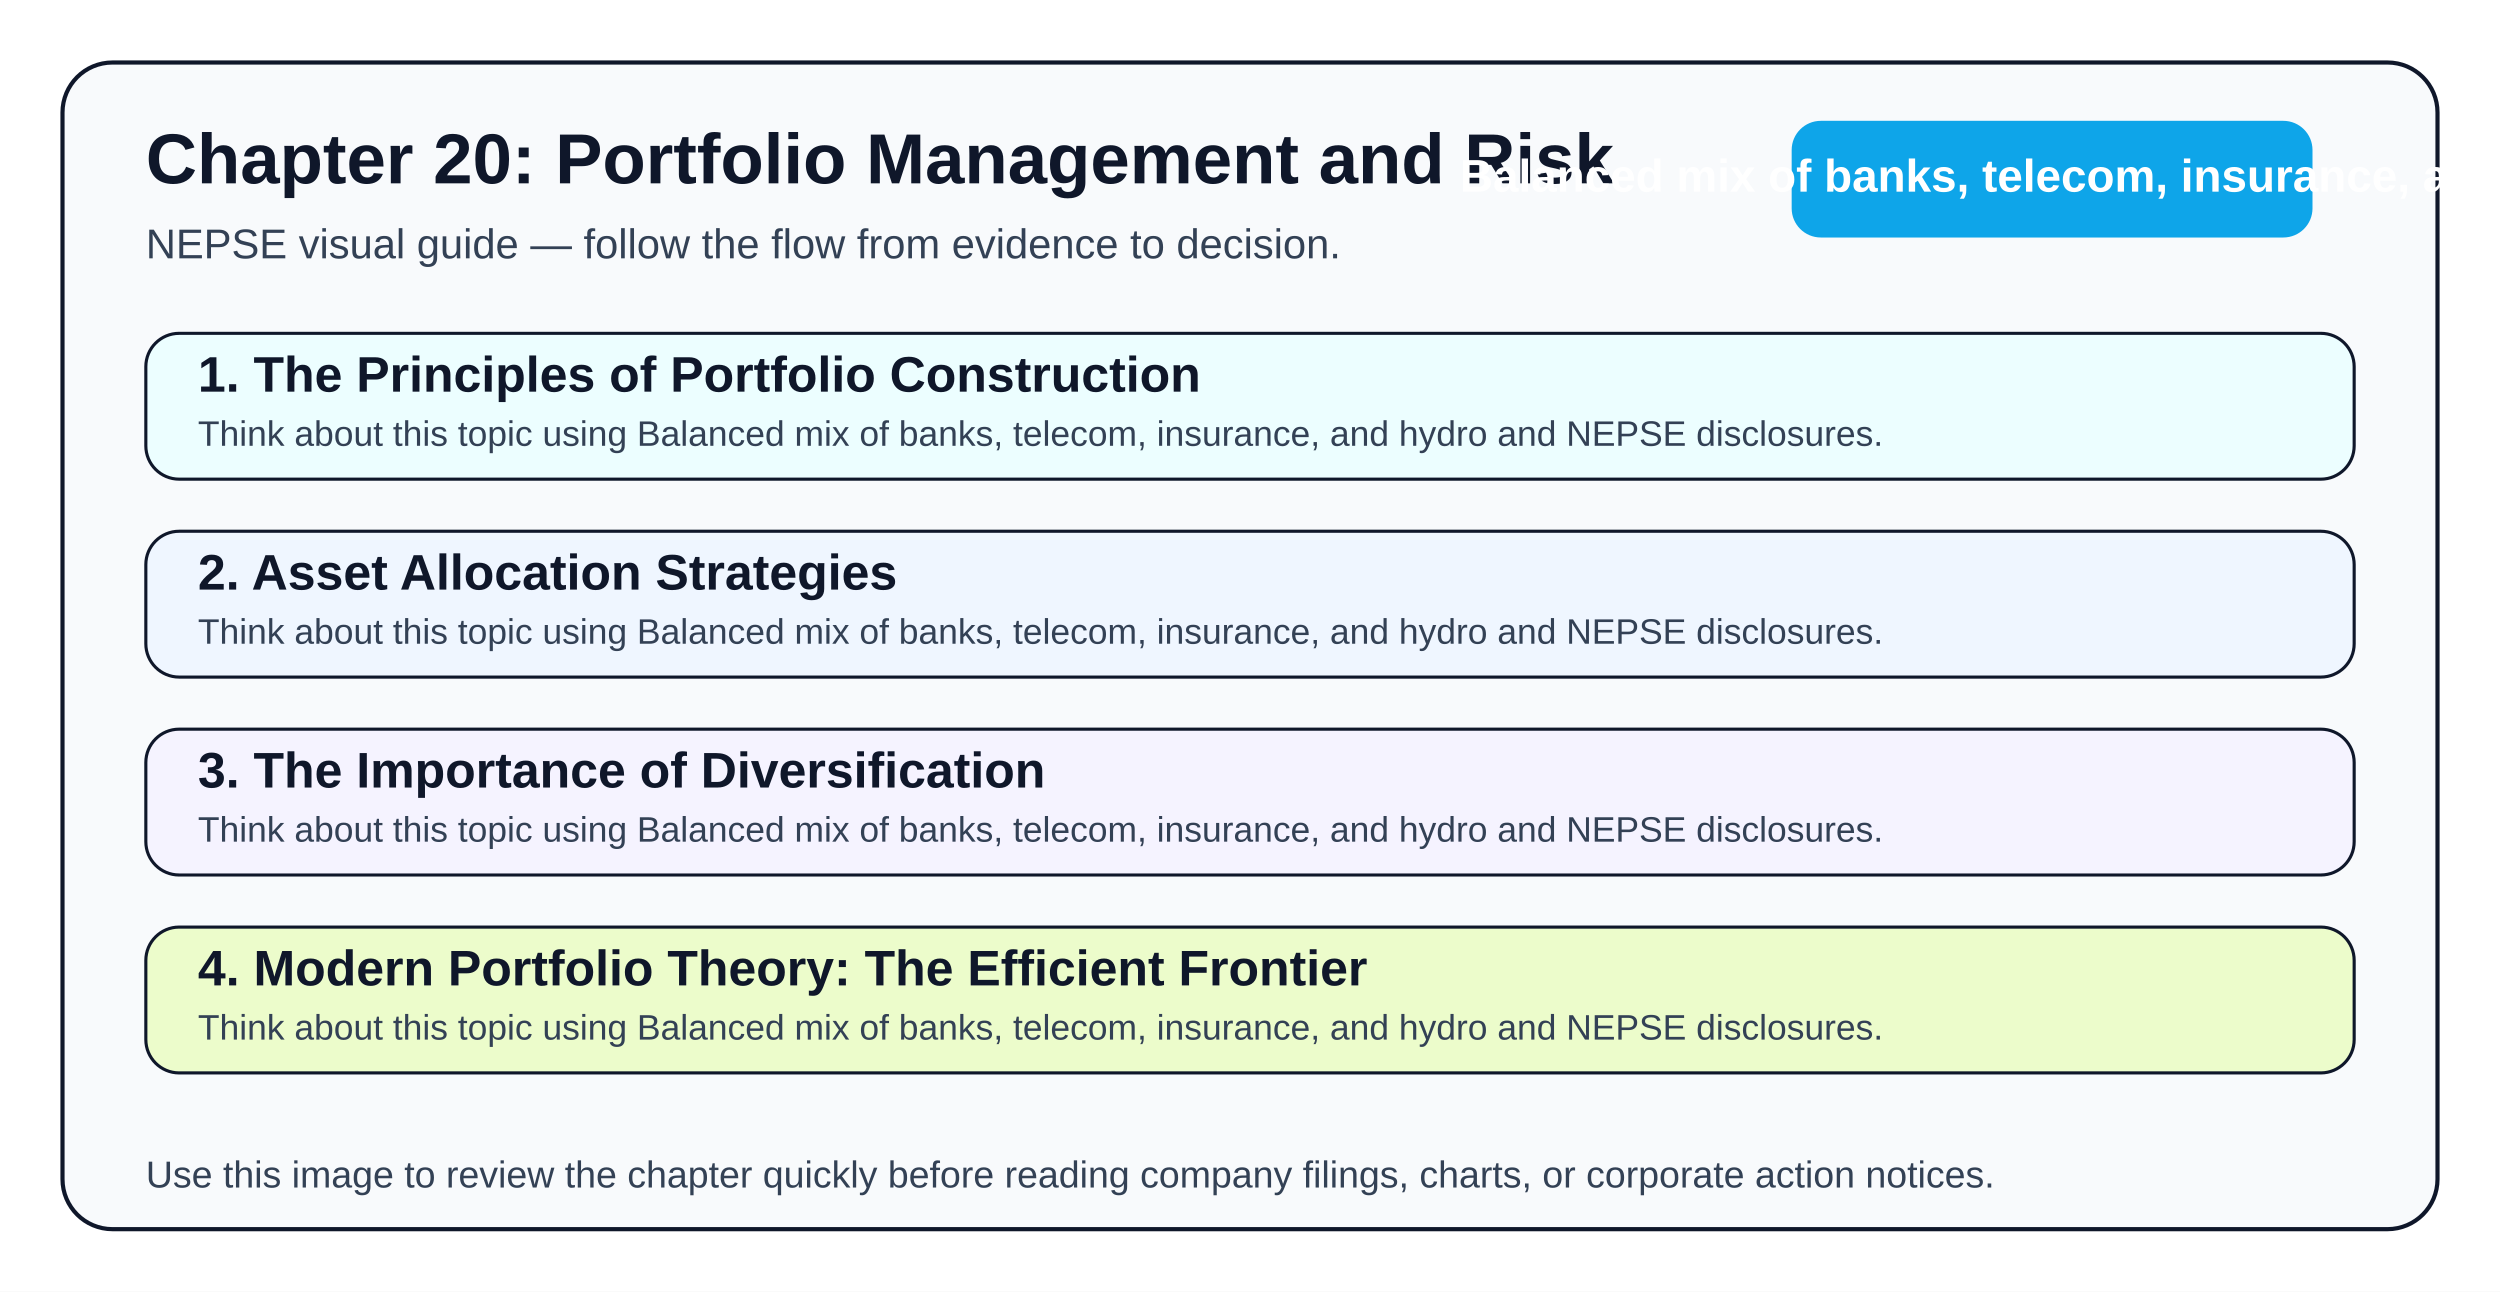
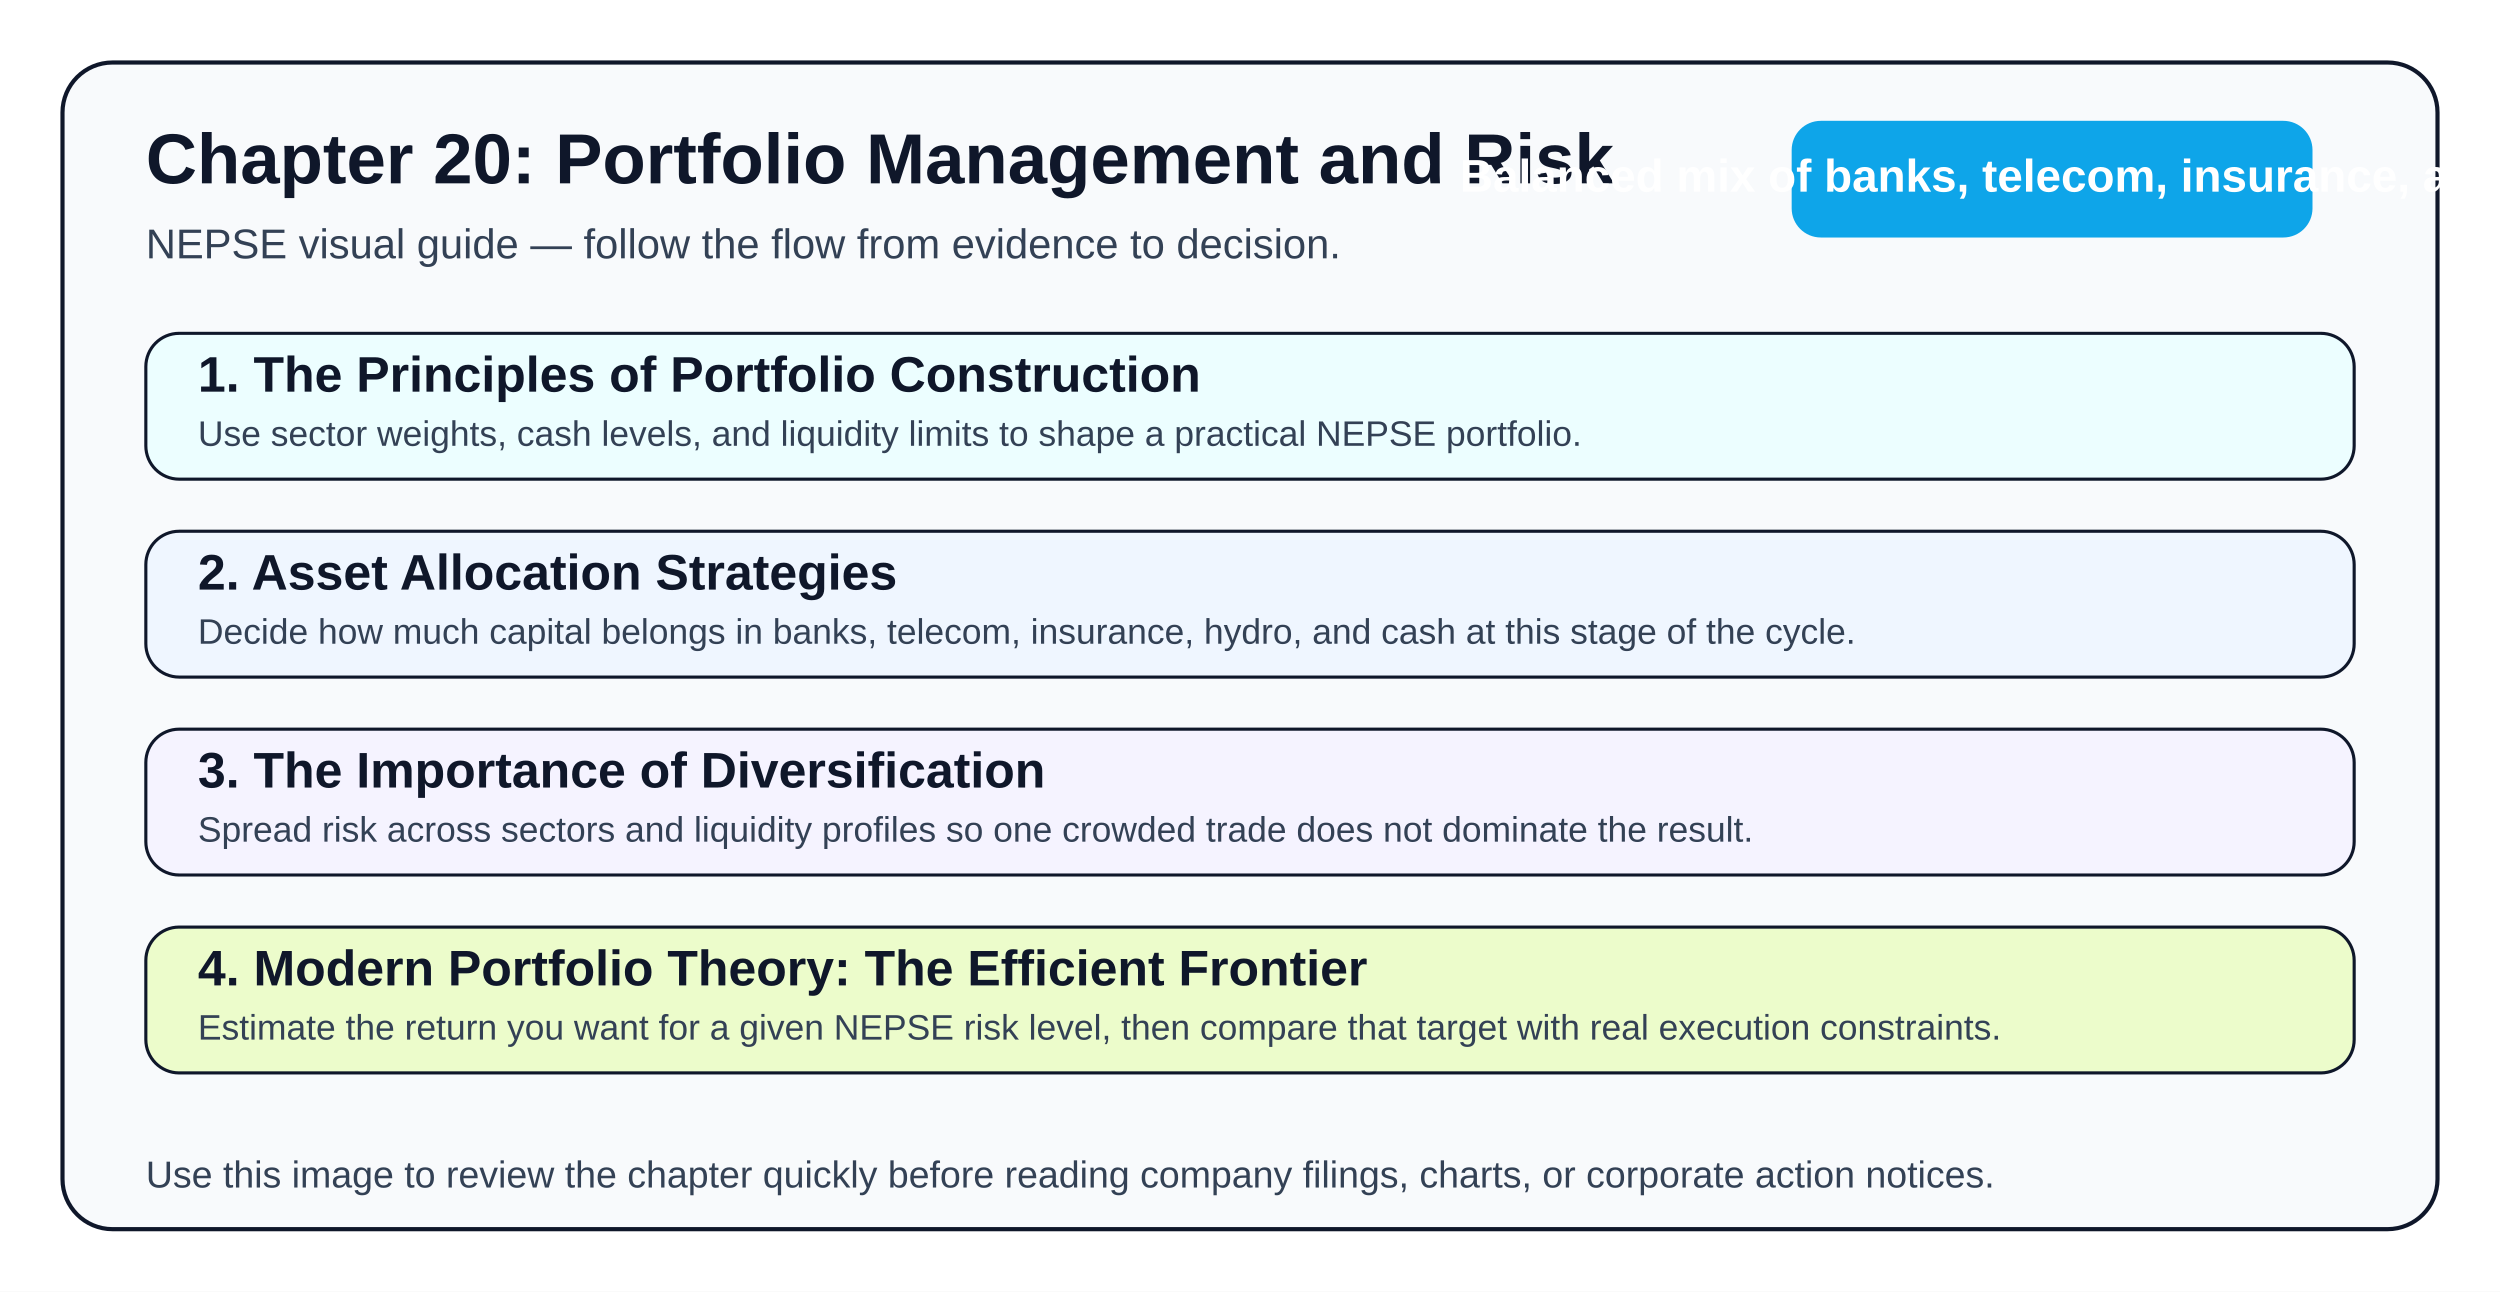
<svg xmlns="http://www.w3.org/2000/svg" width="1200" height="620" viewBox="0 0 1200 620">
  <rect width="1200" height="620" fill="#ffffff" />
  <rect x="30" y="30" width="1140" height="560" rx="24" fill="#f8fafc" stroke="#0f172a" stroke-width="2" />
  <text x="70" y="88" font-size="34" font-family="Arial, sans-serif" font-weight="700" fill="#0f172a">Chapter 20: Portfolio Management and Risk</text>
  <text x="70" y="124" font-size="20" font-family="Arial, sans-serif" fill="#334155">NEPSE visual guide — follow the flow from evidence to decision.</text>
  <rect x="860" y="58" width="250" height="56" rx="14" fill="#0ea5e9" />
  <text x="985" y="92" text-anchor="middle" font-size="22" font-family="Arial, sans-serif" font-weight="700" fill="#ffffff">Balanced mix of banks, telecom, insurance, and hydro</text>
  <rect x="70" y="160" width="1060" height="70" rx="16" fill="#ecfeff" stroke="#0f172a" stroke-width="1.5" />
  <text x="95" y="188" font-size="24" font-family="Arial, sans-serif" fill="#0f172a" font-weight="700">1. The Principles of Portfolio Construction</text>
-   <text x="95" y="214" font-size="17" font-family="Arial, sans-serif" fill="#334155">Think about this topic using Balanced mix of banks, telecom, insurance, and hydro and NEPSE disclosures.</text>
+   <text x="95" y="214" font-size="17" font-family="Arial, sans-serif" fill="#334155">Use sector weights, cash levels, and liquidity limits to shape a practical NEPSE portfolio.</text>
  <rect x="70" y="255" width="1060" height="70" rx="16" fill="#eff6ff" stroke="#0f172a" stroke-width="1.5" />
  <text x="95" y="283" font-size="24" font-family="Arial, sans-serif" fill="#0f172a" font-weight="700">2. Asset Allocation Strategies</text>
-   <text x="95" y="309" font-size="17" font-family="Arial, sans-serif" fill="#334155">Think about this topic using Balanced mix of banks, telecom, insurance, and hydro and NEPSE disclosures.</text>
+   <text x="95" y="309" font-size="17" font-family="Arial, sans-serif" fill="#334155">Decide how much capital belongs in banks, telecom, insurance, hydro, and cash at this stage of the cycle.</text>
  <rect x="70" y="350" width="1060" height="70" rx="16" fill="#f5f3ff" stroke="#0f172a" stroke-width="1.5" />
  <text x="95" y="378" font-size="24" font-family="Arial, sans-serif" fill="#0f172a" font-weight="700">3. The Importance of Diversification</text>
-   <text x="95" y="404" font-size="17" font-family="Arial, sans-serif" fill="#334155">Think about this topic using Balanced mix of banks, telecom, insurance, and hydro and NEPSE disclosures.</text>
+   <text x="95" y="404" font-size="17" font-family="Arial, sans-serif" fill="#334155">Spread risk across sectors and liquidity profiles so one crowded trade does not dominate the result.</text>
  <rect x="70" y="445" width="1060" height="70" rx="16" fill="#ecfccb" stroke="#0f172a" stroke-width="1.5" />
  <text x="95" y="473" font-size="24" font-family="Arial, sans-serif" fill="#0f172a" font-weight="700">4. Modern Portfolio Theory: The Efficient Frontier</text>
-   <text x="95" y="499" font-size="17" font-family="Arial, sans-serif" fill="#334155">Think about this topic using Balanced mix of banks, telecom, insurance, and hydro and NEPSE disclosures.</text>
+   <text x="95" y="499" font-size="17" font-family="Arial, sans-serif" fill="#334155">Estimate the return you want for a given NEPSE risk level, then compare that target with real execution constraints.</text>
  <text x="70" y="570" font-size="18" font-family="Arial, sans-serif" fill="#334155">Use this image to review the chapter quickly before reading company filings, charts, or corporate action notices.</text>
</svg>
